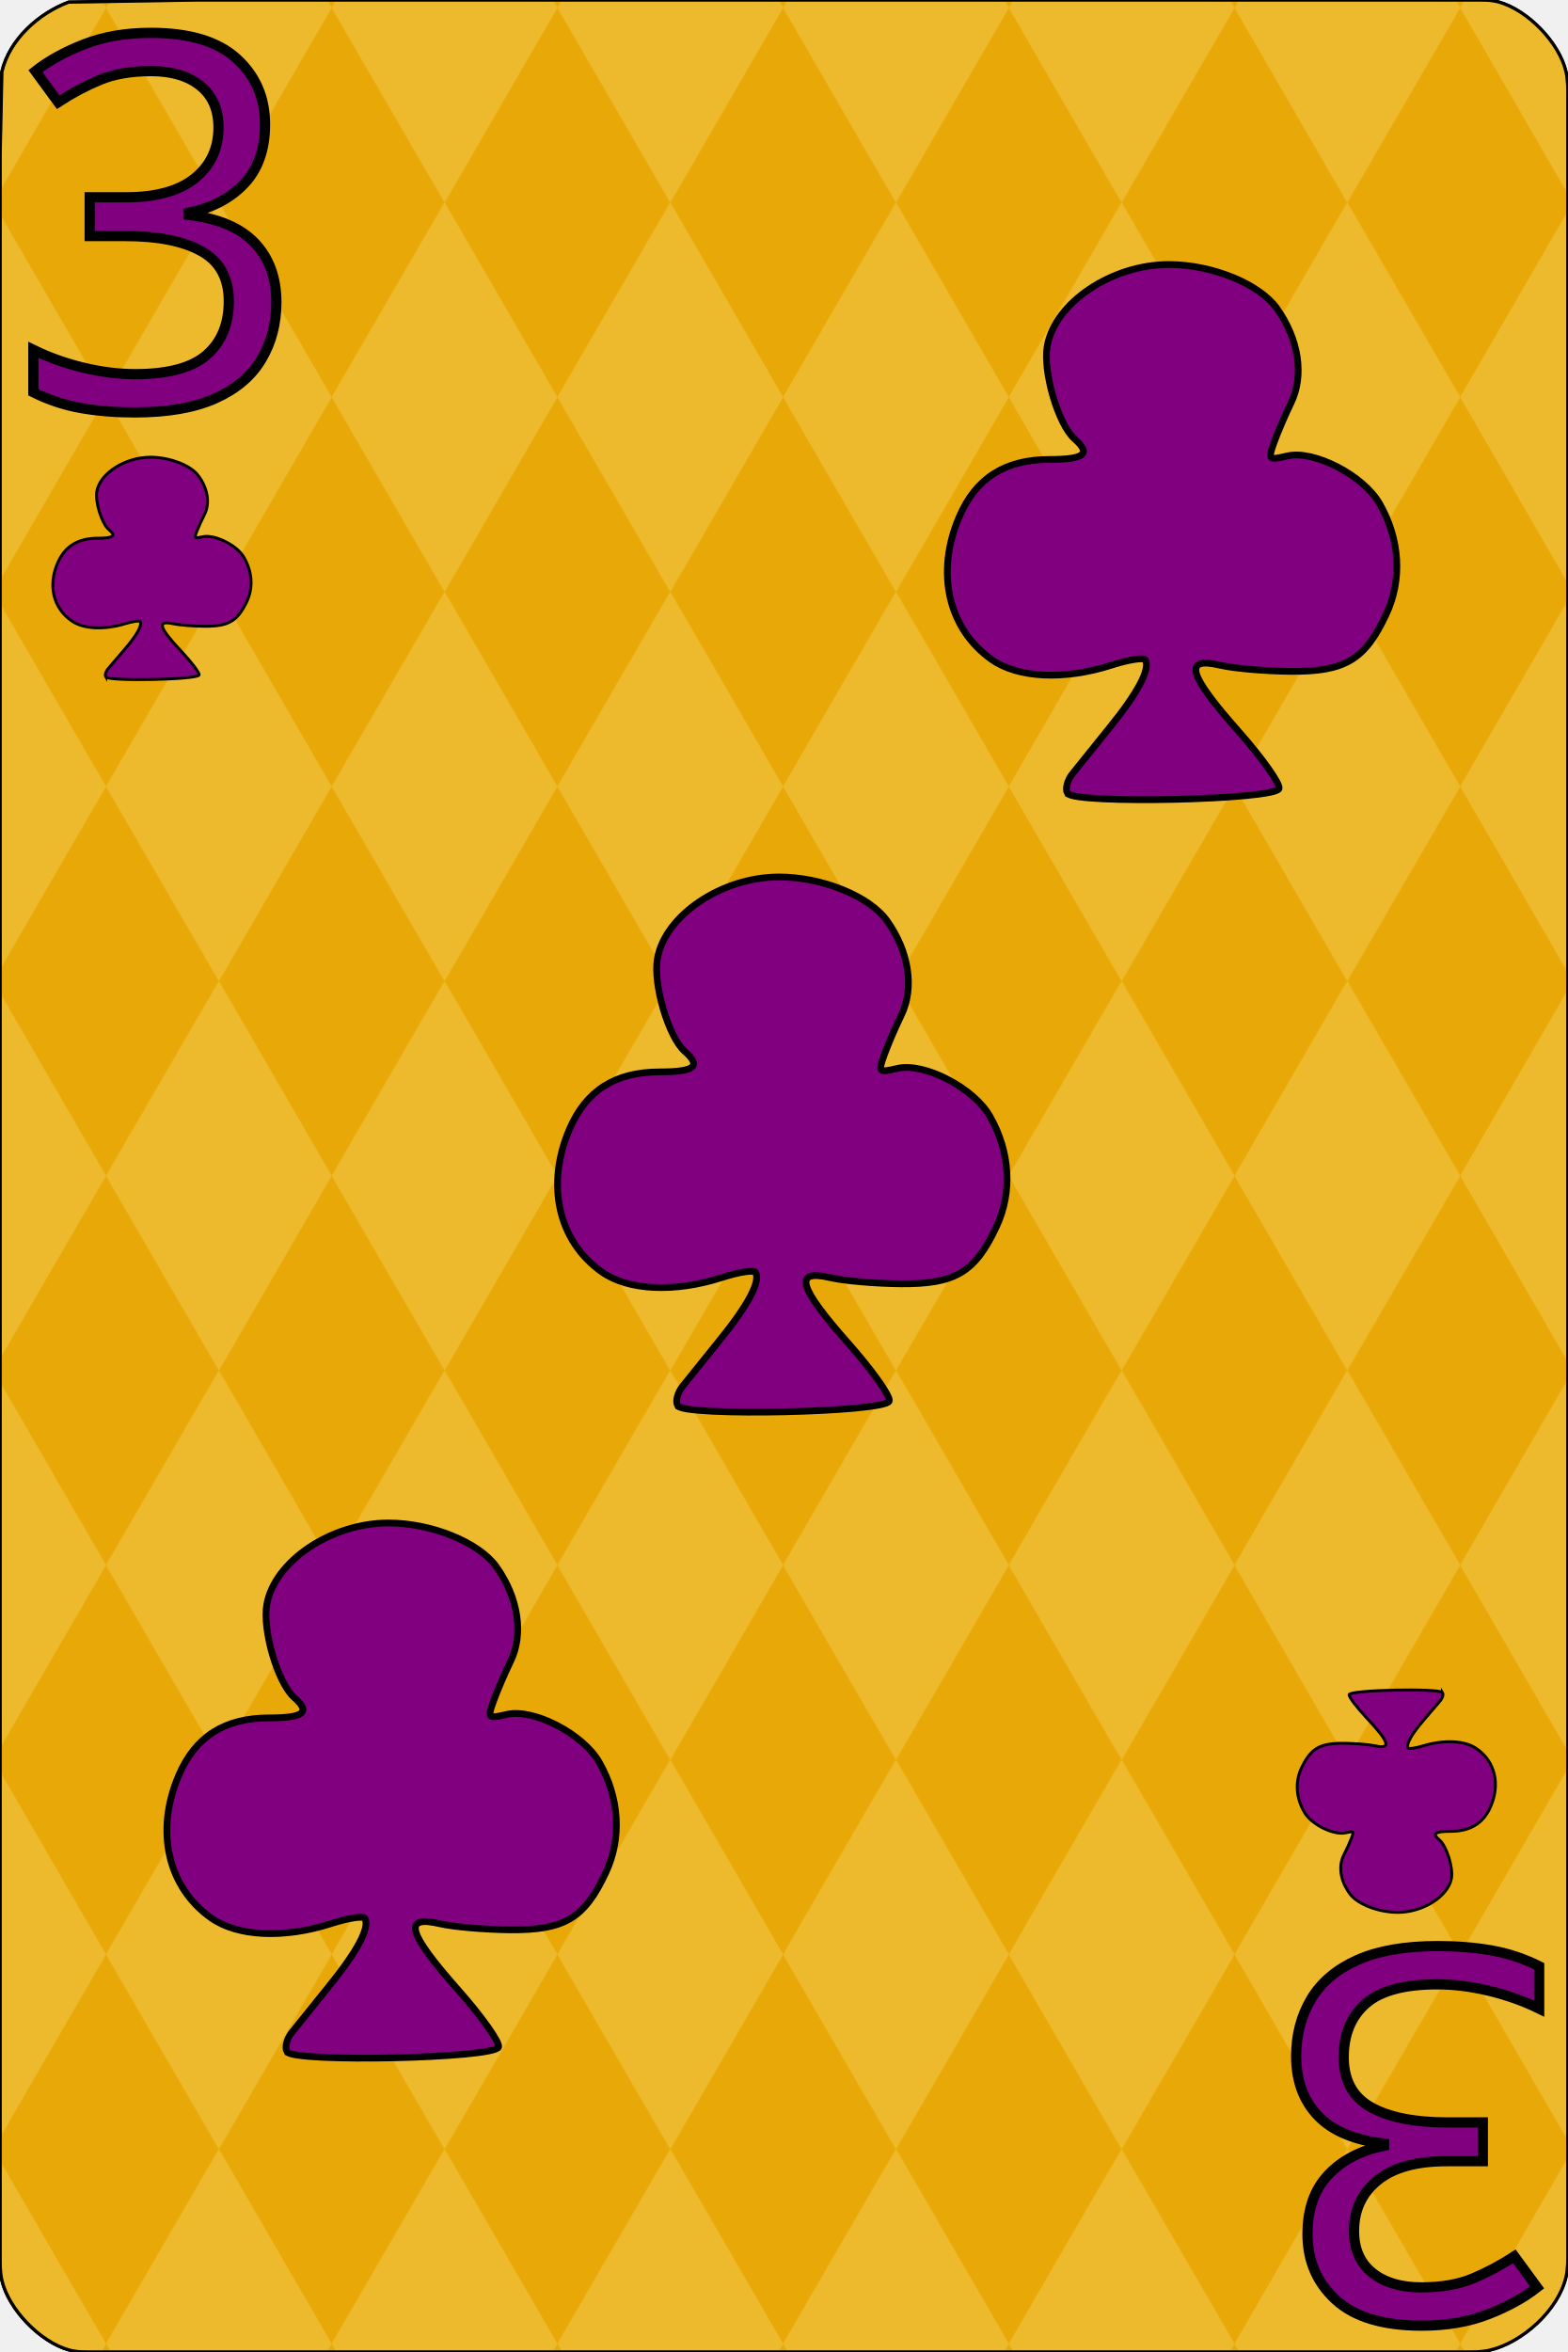
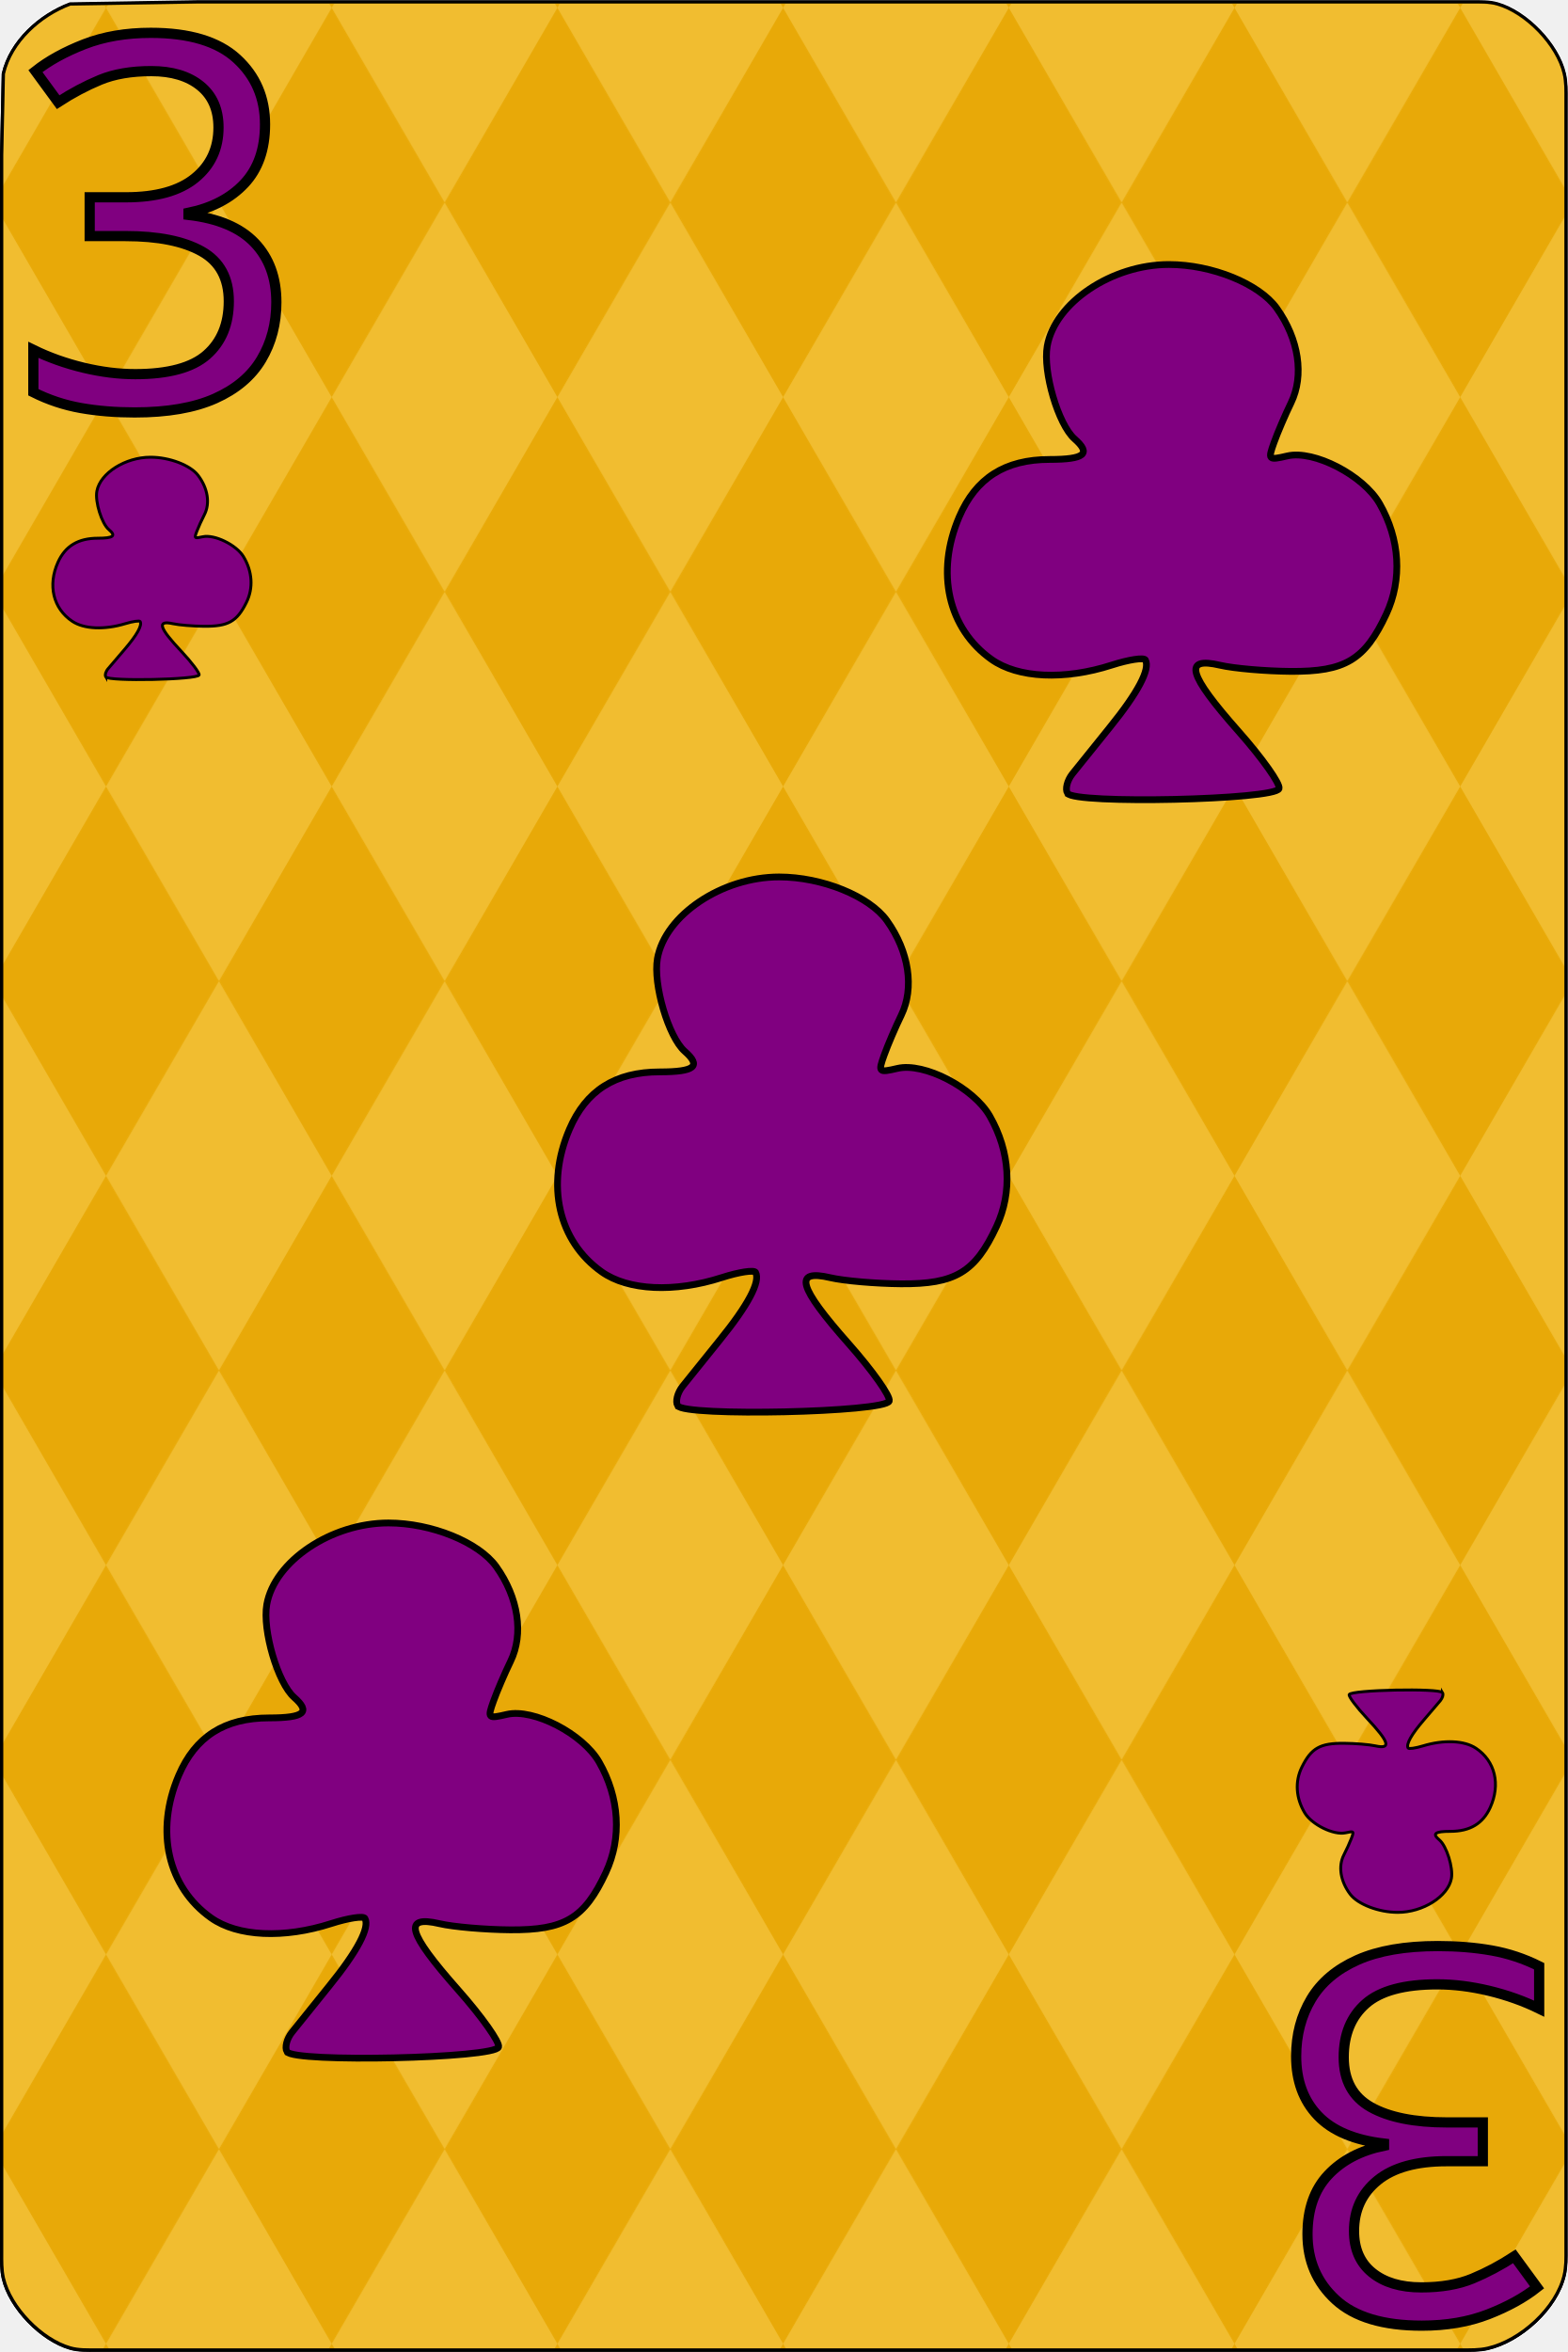
<svg xmlns="http://www.w3.org/2000/svg" xmlns:xlink="http://www.w3.org/1999/xlink" width="1.6in" height="2.4in" viewBox="0 0 480 720" version="1.1" id="svg1">
  <defs id="defs1">
    <pattern xlink:href="#tiles-1" id="pattern10" patternTransform="matrix(4.6,0,0,4.6,76.21846,373.7371)" x="-2" y="-3" preserveAspectRatio="none" />
    <pattern patternUnits="userSpaceOnUse" width="15.022" height="25.909" patternTransform="translate(76.21846,373.7371)" style="fill:#d0972d" id="tiles-1">
      <path id="path5144" style="opacity:1;stroke-width:4.856;stroke-linecap:square;paint-order:stroke markers fill;stop-color:#000000" d="M 7.511,0 15.022,12.954 7.511,25.909 0,12.954 Z" />
    </pattern>
    <linearGradient id="swatch8">
      <stop style="stop-color:#e6e6e6;stop-opacity:1;" offset="0" id="stop9" />
    </linearGradient>
  </defs>
-   <path id="Auswahl #4" fill="none" stroke="#000000" stroke-width="1" d="M 21,0.64 C 21,0.64 60,0 60,0 c 0,0 76,0 76,0 0,0 240,0 240,0 0,0 75,0 75,0 2.66,0 5.42,-0.11 8,0.64 8.79,2.52 18.41,12.4 20.47,21.36 0.61,2.62 0.53,5.33 0.53,8 0,0 0,530 0,530 0,0 0,129 0,129 0,2.67 0.08,5.38 -0.53,8 -2.35,10.19 -13.4,20.16 -23.47,22.47 -2.62,0.61 -5.33,0.53 -8,0.53 0,0 -344,0 -344,0 0,0 -75,0 -75,0 -2.66,0 -5.42,0.11 -8,-0.64 C 12.21,716.84 2.59,706.96 0.53,698 -0.08,695.38 0,692.67 0,690 0,690 0,167 0,167 0,167 0,47 0,47 0,47 0.53,22 0.53,22 2.81,12.1 11.8,4.08 21,0.64 Z" style="fill:url(#pattern10);fill-opacity:1;stroke-width:0.9;stroke-linecap:butt;stroke-dasharray:none" />
-   <path id="Auswahl #4-6" fill="none" stroke="#000000" stroke-width="1" d="m 21.04,0.645 c 0,0 39,-0.64 39,-0.64 0,0 76,0 76,0 0,0 240,0 240,0 0,0 75,0 75,0 2.66,0 5.42,-0.11 8,0.64 8.79,2.52 18.41,12.4 20.47,21.36 0.61,2.62 0.53,5.33 0.53,8 0,0 0,530 0,530 0,0 0,129 0,129 0,2.67 0.08,5.38 -0.53,8 -2.35,10.19 -13.4,20.16 -23.47,22.47 -2.62,0.61 -5.33,0.53 -8,0.53 0,0 -344,0 -344,0 0,0 -75,0 -75,0 -2.66,0 -5.42,0.11 -8,-0.64 -8.79,-2.52 -18.41,-12.4 -20.47,-21.36 -0.61,-2.62 -0.53,-5.33 -0.53,-8 0,0 0,-523 0,-523 0,0 0,-120 0,-120 0,0 0.53,-25 0.53,-25 2.28,-9.9 11.27,-17.92 20.47,-21.36 z" style="fill:#edae00;fill-opacity:0.812" />
+   <g id="g2" transform="translate(0.0071402,0.00565841)">
+     <path id="path1" fill="none" stroke="#000000" stroke-width="1" d="M 21,0.64 C 21,0.64 60,0 60,0 c 0,0 76,0 76,0 0,0 240,0 240,0 0,0 75,0 75,0 2.66,0 5.42,-0.11 8,0.64 8.79,2.52 18.41,12.4 20.47,21.36 0.61,2.62 0.53,5.33 0.53,8 0,0 0,530 0,530 0,0 0,129 0,129 0,2.67 0.08,5.38 -0.53,8 -2.35,10.19 -13.4,20.16 -23.47,22.47 -2.62,0.61 -5.33,0.53 -8,0.53 0,0 -344,0 -344,0 0,0 -75,0 -75,0 -2.66,0 -5.42,0.11 -8,-0.64 C 12.21,716.84 2.59,706.96 0.53,698 -0.08,695.38 0,692.67 0,690 0,690 0,167 0,167 0,167 0,47 0,47 0,47 0.53,22 0.53,22 2.81,12.1 11.8,4.08 21,0.64 Z" style="display:inline;fill:#ffffff;fill-opacity:1;stroke:none;stroke-width:0.9;stroke-linecap:butt;stroke-dasharray:none" />
+     <path id="Auswahl #4" fill="none" stroke="#000000" stroke-width="1" d="m 21.41,1.329 c 0,0 38.918,-0.639 38.918,-0.639 0,0 75.841,0 75.841,0 0,0 239.497,0 239.497,0 0,0 74.843,0 74.843,0 2.654,0 5.409,-0.11 7.983,0.639 8.772,2.516 18.371,12.38 20.427,21.325 0.609,2.616 0.529,5.321 0.529,7.987 0,0 0,529.134 0,529.134 0,0 0,128.789 0,128.789 0,2.666 0.08,5.371 -0.529,7.987 -2.345,10.173 -13.372,20.127 -23.421,22.433 -2.615,0.609 -5.319,0.529 -7.983,0.529 0,0 -343.279,0 -343.279,0 0,0 -74.843,0 -74.843,0 -2.654,0 -5.409,0.11 -7.983,-0.639 -8.772,-2.516 -18.371,-12.38 -20.427,-21.325 -0.609,-2.616 -0.529,-5.321 -0.529,-7.987 0,0 0,-522.145 0,-522.145 0,0 0,-119.804 0,-119.804 0,0 0.529,-24.959 0.529,-24.959 C 3.258,12.77 12.229,4.763 21.41,1.329 Z" style="display:inline;fill:url(#pattern10);fill-opacity:1;stroke-width:0.898;stroke-linecap:butt;stroke-dasharray:none" />
+     <path id="Auswahl #4-6" fill="none" stroke="#000000" stroke-width="0.998" d="m 21.452,1.195 c 0,0 38.918,-0.639 38.918,-0.639 0,0 75.841,0 75.841,0 0,0 239.496,0 239.496,0 0,0 74.843,0 74.843,0 2.654,0 5.409,-0.11 7.983,0.639 8.772,2.516 18.371,12.38 20.427,21.325 0.609,2.616 0.529,5.321 0.529,7.987 0,0 0,529.127 0,529.127 0,0 0,128.788 0,128.788 0,2.666 0.08,5.371 -0.529,7.987 -2.345,10.173 -13.372,20.127 -23.421,22.433 -2.615,0.609 -5.319,0.529 -7.983,0.529 0,0 -343.278,0 -343.278,0 0,0 -74.843,0 -74.843,0 -2.654,0 -5.409,0.11 -7.983,-0.639 -8.772,-2.516 -18.371,-12.38 -20.427,-21.325 -0.609,-2.616 -0.529,-5.321 -0.529,-7.987 0,0 0,-522.139 0,-522.139 0,0 0,-119.802 0,-119.802 0,0 0.529,-24.959 0.529,-24.959 C 3.3,12.636 12.271,4.629 21.452,1.195 Z" style="display:inline;fill:#edae00;fill-opacity:0.812" />
+   </g>
  <text xml:space="preserve" style="font-style:normal;font-variant:normal;font-weight:normal;font-stretch:normal;font-size:158.333px;font-family:'MV Boli';-inkscape-font-specification:'MV Boli, Normal';font-variant-ligatures:normal;font-variant-caps:normal;font-variant-numeric:normal;font-variant-east-asian:normal;fill:#800080;stroke:#000000;stroke-width:3.125" x="3.085" y="124.674" id="text1">
    <tspan id="tspan1" style="font-style:normal;font-variant:normal;font-weight:normal;font-stretch:normal;font-size:158.333px;font-family:'MV Boli';-inkscape-font-specification:'MV Boli, Normal';font-variant-ligatures:normal;font-variant-caps:normal;font-variant-numeric:normal;font-variant-east-asian:normal;fill:#800080;stroke-width:3.125" x="3.085" y="124.674">3</tspan>
  </text>
  <text xml:space="preserve" style="font-style:normal;font-variant:normal;font-weight:normal;font-stretch:normal;font-size:158.333px;font-family:'MV Boli';-inkscape-font-specification:'MV Boli, Normal';font-variant-ligatures:normal;font-variant-caps:normal;font-variant-numeric:normal;font-variant-east-asian:normal;fill:#800080;stroke:#000000;stroke-width:3.125" x="-478.395" y="-597.314" id="text1-1" transform="scale(-1)">
    <tspan id="tspan1-1" style="font-style:normal;font-variant:normal;font-weight:normal;font-stretch:normal;font-size:158.333px;font-family:'MV Boli';-inkscape-font-specification:'MV Boli, Normal';font-variant-ligatures:normal;font-variant-caps:normal;font-variant-numeric:normal;font-variant-east-asian:normal;fill:#800080;stroke-width:3.125" x="-478.395" y="-597.314">3</tspan>
  </text>
  <path style="fill:#800080;stroke:#000000;stroke-width:0.886" d="m 32.39,207.231 c -0.328,-0.53 -0.034,-1.636 0.652,-2.458 0.686,-0.822 2.962,-3.487 5.058,-5.922 3.81,-4.427 5.492,-7.427 4.812,-8.586 -0.198,-0.338 -2.244,-0.044 -4.545,0.655 -6.402,1.943 -12.659,1.665 -16.231,-0.721 -5.858,-3.913 -7.579,-11.049 -4.37,-18.119 2.249,-4.953 6.19,-7.317 12.209,-7.321 4.737,-0.003 5.658,-0.72 3.368,-2.621 -2.195,-1.822 -4.294,-8.546 -3.684,-11.801 1.036,-5.524 8.72,-10.378 16.429,-10.378 5.801,0 12.195,2.442 14.563,5.562 2.984,3.932 3.726,8.562 1.929,12.036 -0.785,1.517 -1.818,3.79 -2.298,5.05 -0.84,2.211 -0.777,2.271 1.803,1.704 3.587,-0.788 10.26,2.465 12.453,6.071 2.749,4.52 3.08,9.652 0.907,14.044 -2.889,5.838 -5.567,7.349 -12.924,7.293 -3.41,-0.026 -7.694,-0.377 -9.52,-0.78 -5.014,-1.107 -4.351,1.129 2.499,8.422 3.201,3.408 5.659,6.68 5.462,7.271 -0.48,1.444 -27.697,2.014 -28.572,0.598 z" id="path1" />
  <path style="fill:#800080;stroke:#000000;stroke-width:2.069" d="m 87.871,628.087 c -0.743,-1.275 -0.078,-3.936 1.478,-5.913 1.556,-1.977 6.717,-8.389 11.47,-14.25 8.639,-10.652 12.453,-17.872 10.912,-20.659 -0.45,-0.814 -5.088,-0.105 -10.307,1.575 -14.517,4.674 -28.707,4.005 -36.805,-1.735 -13.284,-9.417 -17.186,-26.586 -9.909,-43.598 5.099,-11.918 14.037,-17.606 27.686,-17.616 10.742,-0.008 12.831,-1.734 7.636,-6.308 -4.978,-4.384 -9.738,-20.564 -8.353,-28.396 2.35,-13.292 19.774,-24.971 37.255,-24.971 13.155,0 27.653,5.876 33.023,13.383 6.766,9.46 8.449,20.601 4.374,28.962 -1.779,3.65 -4.124,9.118 -5.21,12.151 -1.906,5.319 -1.761,5.464 4.089,4.101 8.134,-1.896 23.265,5.932 28.238,14.609 6.234,10.877 6.985,23.225 2.057,33.792 -6.552,14.048 -12.623,17.683 -29.306,17.549 -7.732,-0.062 -17.446,-0.907 -21.588,-1.877 -11.371,-2.663 -9.867,2.716 5.666,20.265 7.258,8.2 12.832,16.073 12.386,17.496 -1.088,3.474 -62.806,4.846 -64.79,1.44 z" id="path1-5-0" />
  <path style="fill:#800080;stroke:#000000;stroke-width:2.069" d="m 207.484,430.327 c -0.743,-1.275 -0.078,-3.936 1.478,-5.913 1.556,-1.977 6.717,-8.389 11.47,-14.25 8.639,-10.652 12.453,-17.872 10.912,-20.659 -0.45,-0.814 -5.088,-0.105 -10.307,1.575 -14.517,4.674 -28.707,4.005 -36.805,-1.735 -13.284,-9.417 -17.186,-26.586 -9.909,-43.598 5.099,-11.918 14.037,-17.606 27.686,-17.616 10.742,-0.008 12.831,-1.734 7.636,-6.308 -4.978,-4.384 -9.738,-20.564 -8.353,-28.396 2.35,-13.292 19.774,-24.971 37.255,-24.971 13.155,0 27.653,5.876 33.023,13.383 6.766,9.46 8.449,20.601 4.374,28.962 -1.779,3.65 -4.124,9.118 -5.21,12.151 -1.906,5.319 -1.761,5.464 4.089,4.101 8.134,-1.896 23.265,5.932 28.238,14.609 6.234,10.877 6.985,23.225 2.057,33.792 -6.552,14.048 -12.623,17.683 -29.306,17.549 -7.732,-0.062 -17.446,-0.907 -21.588,-1.877 -11.371,-2.663 -9.867,2.716 5.666,20.265 7.258,8.2 12.832,16.073 12.386,17.496 -1.088,3.474 -62.806,4.846 -64.79,1.44 z" id="path1-5-0-6" />
  <path style="fill:#800080;stroke:#000000;stroke-width:2.069" d="m 326.836,242.845 c -0.743,-1.275 -0.078,-3.936 1.478,-5.913 1.556,-1.977 6.717,-8.389 11.47,-14.25 8.639,-10.652 12.453,-17.872 10.912,-20.659 -0.45,-0.814 -5.088,-0.105 -10.307,1.575 -14.517,4.674 -28.707,4.005 -36.805,-1.735 -13.284,-9.417 -17.186,-26.586 -9.909,-43.598 5.099,-11.918 14.037,-17.606 27.686,-17.616 10.742,-0.008 12.831,-1.734 7.636,-6.308 -4.978,-4.384 -9.738,-20.564 -8.353,-28.396 2.35,-13.292 19.774,-24.971 37.255,-24.971 13.155,0 27.653,5.876 33.023,13.383 6.766,9.46 8.449,20.601 4.374,28.962 -1.779,3.65 -4.124,9.118 -5.21,12.151 -1.906,5.319 -1.761,5.464 4.089,4.101 8.134,-1.896 23.265,5.932 28.238,14.609 6.234,10.877 6.985,23.225 2.057,33.792 -6.552,14.048 -12.623,17.683 -29.306,17.549 -7.732,-0.062 -17.446,-0.907 -21.588,-1.877 -11.371,-2.663 -9.867,2.716 5.666,20.265 7.258,8.2 12.832,16.073 12.386,17.496 -1.088,3.474 -62.806,4.846 -64.79,1.44 z" id="path1-5-0-69" />
  <path style="fill:#800080;stroke:#000000;stroke-width:0.886" d="m 441.666,518.147 c 0.328,0.53 0.034,1.636 -0.652,2.458 -0.686,0.822 -2.962,3.487 -5.058,5.922 -3.81,4.427 -5.492,7.427 -4.812,8.586 0.198,0.338 2.244,0.044 4.545,-0.655 6.402,-1.943 12.659,-1.665 16.231,0.721 5.858,3.913 7.579,11.049 4.37,18.119 -2.249,4.953 -6.19,7.317 -12.209,7.321 -4.737,0.003 -5.658,0.72 -3.368,2.621 2.195,1.822 4.294,8.546 3.684,11.801 -1.036,5.524 -8.72,10.378 -16.429,10.378 -5.801,0 -12.195,-2.442 -14.563,-5.562 -2.984,-3.932 -3.726,-8.562 -1.929,-12.036 0.785,-1.517 1.818,-3.79 2.298,-5.05 0.84,-2.211 0.777,-2.271 -1.803,-1.704 -3.587,0.788 -10.26,-2.465 -12.453,-6.071 -2.749,-4.52 -3.08,-9.652 -0.907,-14.044 2.889,-5.838 5.567,-7.349 12.924,-7.293 3.41,0.026 7.694,0.377 9.52,0.78 5.014,1.107 4.351,-1.129 -2.499,-8.422 -3.201,-3.408 -5.659,-6.68 -5.462,-7.271 0.48,-1.444 27.697,-2.014 28.572,-0.598 z" id="path1-8" />
</svg>
